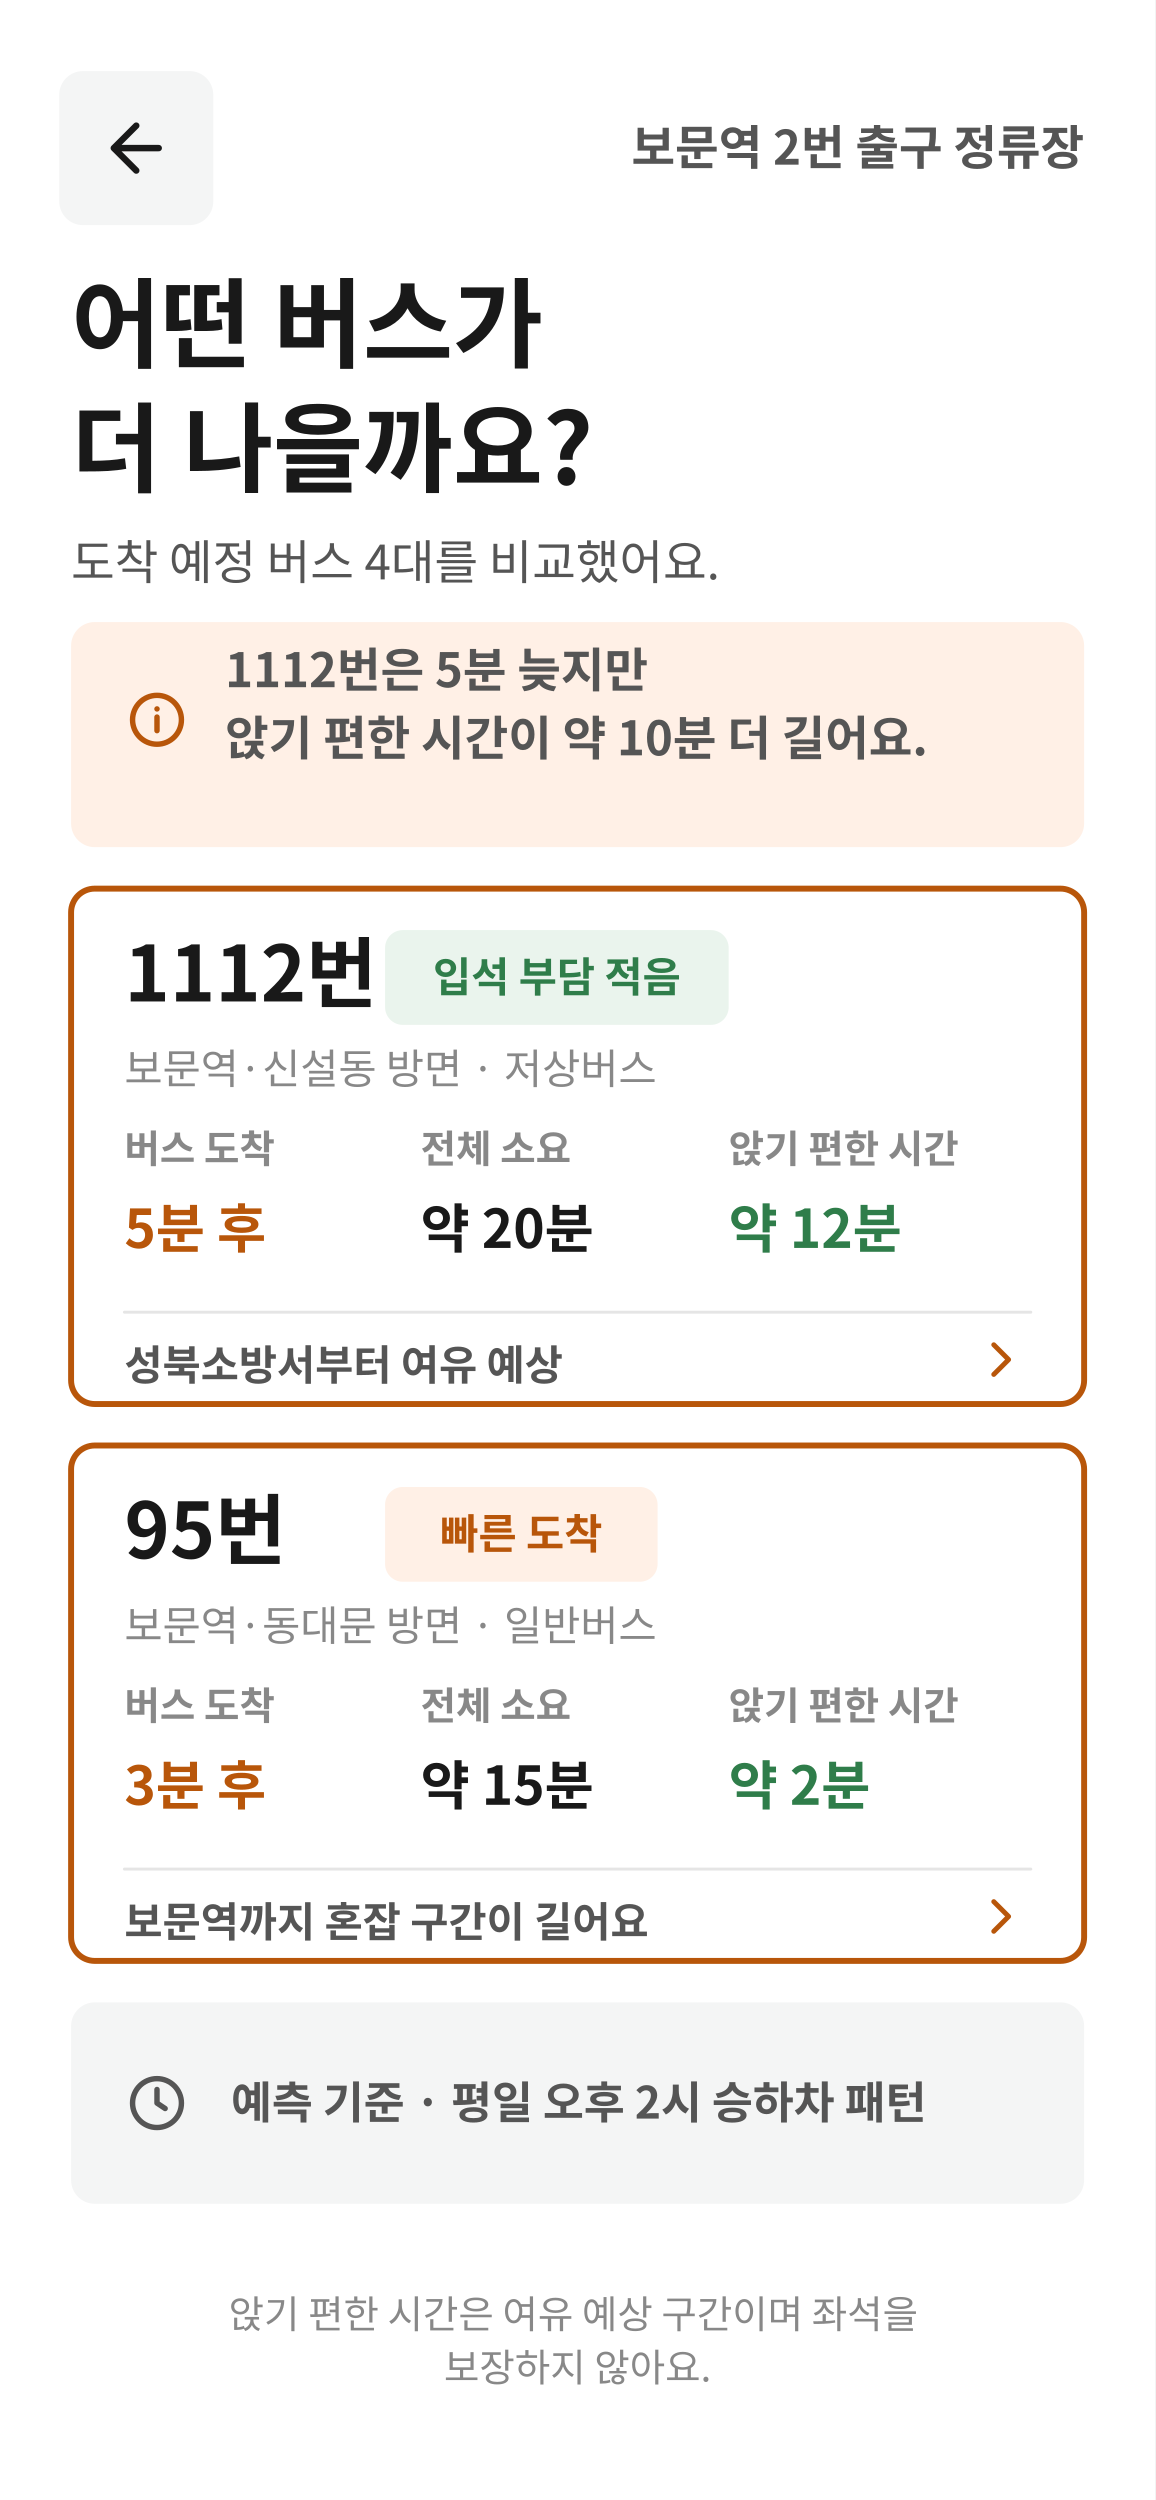
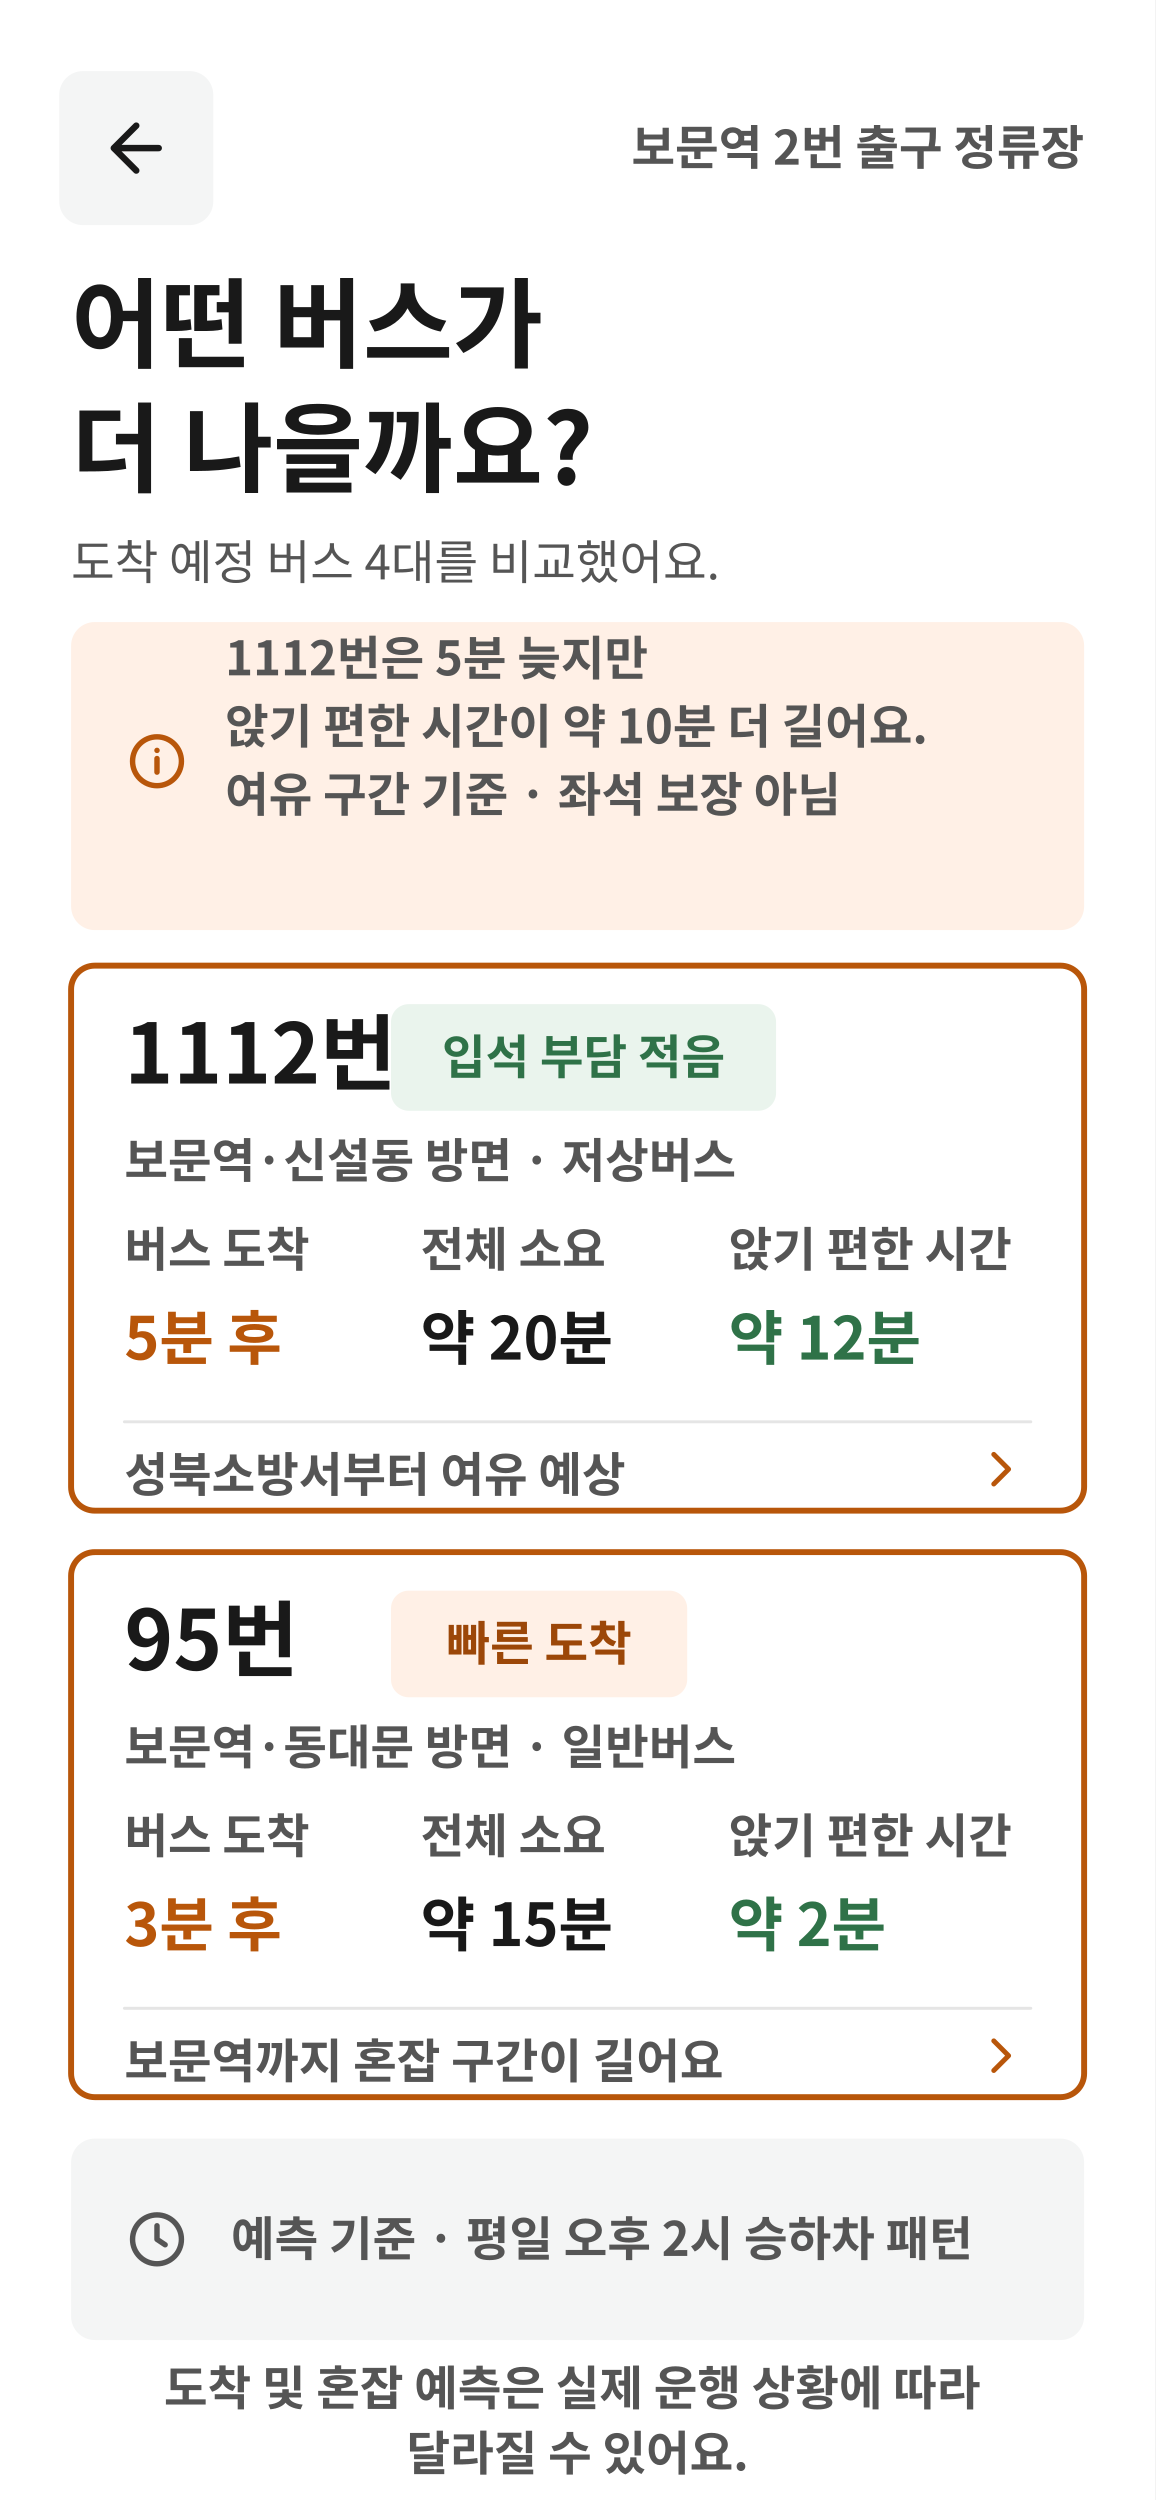
<svg xmlns="http://www.w3.org/2000/svg" width="390" height="844" viewBox="0 0 390 844" role="img" aria-label="앉기 편한 시간과 빠른 도착 버스 비교 화면">
  <rect x="0" y="0" width="390" height="844" rx="0" fill="#FFFFFF" stroke="none" stroke-width="1" />
  <rect x="20" y="24" width="52" height="52" rx="8" fill="#F4F5F5" stroke="none" stroke-width="1" />
  <g transform="translate(33 37) scale(1.083333)">
    <path d="M19 12H5M12 19l-7-7 7-7" fill="none" stroke="#191919" stroke-width="2" stroke-linecap="round" stroke-linejoin="round" />
  </g>
  <text x="366" y="50" font-family="Noto Sans CJK KR, Malgun Gothic, sans-serif" font-size="16" font-weight="700" fill="#555555" text-anchor="end" dominant-baseline="middle" letter-spacing="0">보문역 2번 출구 정류장</text>
  <text x="24" y="110" font-family="Noto Sans CJK KR, Malgun Gothic, sans-serif" font-size="33" font-weight="800" fill="#191919" text-anchor="start" dominant-baseline="middle" letter-spacing="0">어떤 버스가</text>
  <text x="24" y="152" font-family="Noto Sans CJK KR, Malgun Gothic, sans-serif" font-size="33" font-weight="800" fill="#191919" text-anchor="start" dominant-baseline="middle" letter-spacing="0">더 나을까요?</text>
  <text x="24" y="190" font-family="Noto Sans CJK KR, Malgun Gothic, sans-serif" font-size="16" font-weight="500" fill="#555555" text-anchor="start" dominant-baseline="middle" letter-spacing="0">도착 예정 버스 4대를 비교했어요.</text>
-   <rect x="24" y="210" width="342" height="76" rx="8" fill="#FFF0E6" stroke="none" stroke-width="1" />
-   <g transform="translate(42 232) scale(0.9166667)">
+   <rect x="24" y="210" width="342" height="104" rx="8" fill="#FFF0E6" stroke="none" stroke-width="1" />
+   <g transform="translate(42 246) scale(0.9166667)">
    <circle cx="12" cy="12" r="9" fill="none" stroke="#B8560A" stroke-width="2" stroke-linecap="round" stroke-linejoin="round" />
    <path d="M12 11v5M12 8h.01" fill="none" stroke="#B8560A" stroke-width="2" stroke-linecap="round" stroke-linejoin="round" />
  </g>
-   <text x="76" y="232" font-family="Noto Sans CJK KR, Malgun Gothic, sans-serif" font-size="16" font-weight="700" fill="#555555" text-anchor="start" letter-spacing="0">
+   <text x="76" y="228" font-family="Noto Sans CJK KR, Malgun Gothic, sans-serif" font-size="16" font-weight="700" fill="#555555" text-anchor="start" letter-spacing="0">
    <tspan x="76" dy="0">1112번은 5분 늦지만</tspan>
    <tspan x="76" dy="23">앉기 편한 시간이 약 10분 더 길어요.</tspan>
+     <tspan x="76" dy="23">여유 구간 기준 · 좌석 보장 아님</tspan>
  </text>
-   <rect x="24" y="300" width="342" height="174" rx="8" fill="#FFFFFF" stroke="#B8560A" stroke-width="2" />
-   <text x="42" y="329" font-family="Noto Sans CJK KR, Malgun Gothic, sans-serif" font-size="26" font-weight="800" fill="#191919" text-anchor="start" dominant-baseline="middle" letter-spacing="0">1112번</text>
-   <rect x="130" y="314" width="116" height="32" rx="6" fill="#EAF4ED" stroke="none" stroke-width="1" />
-   <text x="188" y="330" font-family="Noto Sans CJK KR, Malgun Gothic, sans-serif" font-size="14" font-weight="800" fill="#2F7D4A" text-anchor="middle" dominant-baseline="middle" letter-spacing="0">입석 부담 적음</text>
-   <text x="42" y="361" font-family="Noto Sans CJK KR, Malgun Gothic, sans-serif" font-size="14" font-weight="500" fill="#888888" text-anchor="start" dominant-baseline="middle" letter-spacing="0">보문역·신설동 방면 · 저상버스</text>
-   <text x="42" y="388" font-family="Noto Sans CJK KR, Malgun Gothic, sans-serif" font-size="13" font-weight="600" fill="#888888" text-anchor="start" dominant-baseline="middle" letter-spacing="0">버스 도착</text>
-   <text x="42" y="415" font-family="Noto Sans CJK KR, Malgun Gothic, sans-serif" font-size="18" font-weight="800" fill="#B8560A" text-anchor="start" dominant-baseline="middle" letter-spacing="0">5분 후</text>
-   <text x="142" y="388" font-family="Noto Sans CJK KR, Malgun Gothic, sans-serif" font-size="13" font-weight="600" fill="#888888" text-anchor="start" dominant-baseline="middle" letter-spacing="0">전체 소요</text>
-   <text x="142" y="415" font-family="Noto Sans CJK KR, Malgun Gothic, sans-serif" font-size="18" font-weight="800" fill="#191919" text-anchor="start" dominant-baseline="middle" letter-spacing="0">약 20분</text>
-   <text x="246" y="388" font-family="Noto Sans CJK KR, Malgun Gothic, sans-serif" font-size="13" font-weight="600" fill="#888888" text-anchor="start" dominant-baseline="middle" letter-spacing="0">앉기 편한 시간</text>
-   <text x="246" y="415" font-family="Noto Sans CJK KR, Malgun Gothic, sans-serif" font-size="18" font-weight="800" fill="#2F7D4A" text-anchor="start" dominant-baseline="middle" letter-spacing="0">약 12분</text>
-   <line x1="42" y1="443" x2="348" y2="443" stroke="#E5E5E5" stroke-width="1" stroke-linecap="round" />
-   <text x="42" y="461" font-family="Noto Sans CJK KR, Malgun Gothic, sans-serif" font-size="14" font-weight="600" fill="#555555" text-anchor="start" dominant-baseline="middle" letter-spacing="0">성북소방서부터 여유 예상</text>
-   <g transform="translate(328 449) scale(0.8333333)">
+   <rect x="24" y="326" width="342" height="184" rx="8" fill="#FFFFFF" stroke="#B8560A" stroke-width="2" />
+   <text x="42" y="356" font-family="Noto Sans CJK KR, Malgun Gothic, sans-serif" font-size="28" font-weight="800" fill="#191919" text-anchor="start" dominant-baseline="middle" letter-spacing="0">1112번</text>
+   <rect x="132" y="339" width="130" height="36" rx="6" fill="#EAF4ED" stroke="none" stroke-width="1" />
+   <text x="197" y="357" font-family="Noto Sans CJK KR, Malgun Gothic, sans-serif" font-size="16" font-weight="800" fill="#2F7248" text-anchor="middle" dominant-baseline="middle" letter-spacing="0">입석 부담 적음</text>
+   <text x="42" y="392" font-family="Noto Sans CJK KR, Malgun Gothic, sans-serif" font-size="16" font-weight="600" fill="#555555" text-anchor="start" dominant-baseline="middle" letter-spacing="0">보문역·신설동 방면 · 저상버스</text>
+   <text x="42" y="422" font-family="Noto Sans CJK KR, Malgun Gothic, sans-serif" font-size="16" font-weight="600" fill="#555555" text-anchor="start" dominant-baseline="middle" letter-spacing="0">버스 도착</text>
+   <text x="42" y="452" font-family="Noto Sans CJK KR, Malgun Gothic, sans-serif" font-size="20" font-weight="800" fill="#B8560A" text-anchor="start" dominant-baseline="middle" letter-spacing="0">5분 후</text>
+   <text x="142" y="422" font-family="Noto Sans CJK KR, Malgun Gothic, sans-serif" font-size="16" font-weight="600" fill="#555555" text-anchor="start" dominant-baseline="middle" letter-spacing="0">전체 소요</text>
+   <text x="142" y="452" font-family="Noto Sans CJK KR, Malgun Gothic, sans-serif" font-size="20" font-weight="800" fill="#191919" text-anchor="start" dominant-baseline="middle" letter-spacing="0">약 20분</text>
+   <text x="246" y="422" font-family="Noto Sans CJK KR, Malgun Gothic, sans-serif" font-size="16" font-weight="600" fill="#555555" text-anchor="start" dominant-baseline="middle" letter-spacing="0">앉기 편한 시간</text>
+   <text x="246" y="452" font-family="Noto Sans CJK KR, Malgun Gothic, sans-serif" font-size="20" font-weight="800" fill="#2F7248" text-anchor="start" dominant-baseline="middle" letter-spacing="0">약 12분</text>
+   <line x1="42" y1="480" x2="348" y2="480" stroke="#E5E5E5" stroke-width="1" stroke-linecap="round" />
+   <text x="42" y="498" font-family="Noto Sans CJK KR, Malgun Gothic, sans-serif" font-size="16" font-weight="600" fill="#555555" text-anchor="start" dominant-baseline="middle" letter-spacing="0">성북소방서부터 여유 예상</text>
+   <g transform="translate(328 486) scale(0.8333333)">
    <path d="m9 18 6-6-6-6" fill="none" stroke="#B8560A" stroke-width="2" stroke-linecap="round" stroke-linejoin="round" />
  </g>
-   <rect x="24" y="488" width="342" height="174" rx="8" fill="#FFFFFF" stroke="#B8560A" stroke-width="2" />
-   <text x="42" y="517" font-family="Noto Sans CJK KR, Malgun Gothic, sans-serif" font-size="26" font-weight="800" fill="#191919" text-anchor="start" dominant-baseline="middle" letter-spacing="0">95번</text>
-   <rect x="130" y="502" width="92" height="32" rx="6" fill="#FFF0E6" stroke="none" stroke-width="1" />
-   <text x="176" y="518" font-family="Noto Sans CJK KR, Malgun Gothic, sans-serif" font-size="14" font-weight="800" fill="#B8560A" text-anchor="middle" dominant-baseline="middle" letter-spacing="0">빠른 도착</text>
-   <text x="42" y="549" font-family="Noto Sans CJK KR, Malgun Gothic, sans-serif" font-size="14" font-weight="500" fill="#888888" text-anchor="start" dominant-baseline="middle" letter-spacing="0">보문역·동대문 방면 · 일반버스</text>
-   <text x="42" y="576" font-family="Noto Sans CJK KR, Malgun Gothic, sans-serif" font-size="13" font-weight="600" fill="#888888" text-anchor="start" dominant-baseline="middle" letter-spacing="0">버스 도착</text>
-   <text x="42" y="603" font-family="Noto Sans CJK KR, Malgun Gothic, sans-serif" font-size="18" font-weight="800" fill="#B8560A" text-anchor="start" dominant-baseline="middle" letter-spacing="0">3분 후</text>
-   <text x="142" y="576" font-family="Noto Sans CJK KR, Malgun Gothic, sans-serif" font-size="13" font-weight="600" fill="#888888" text-anchor="start" dominant-baseline="middle" letter-spacing="0">전체 소요</text>
-   <text x="142" y="603" font-family="Noto Sans CJK KR, Malgun Gothic, sans-serif" font-size="18" font-weight="800" fill="#191919" text-anchor="start" dominant-baseline="middle" letter-spacing="0">약 15분</text>
-   <text x="246" y="576" font-family="Noto Sans CJK KR, Malgun Gothic, sans-serif" font-size="13" font-weight="600" fill="#888888" text-anchor="start" dominant-baseline="middle" letter-spacing="0">앉기 편한 시간</text>
-   <text x="246" y="603" font-family="Noto Sans CJK KR, Malgun Gothic, sans-serif" font-size="18" font-weight="800" fill="#2F7D4A" text-anchor="start" dominant-baseline="middle" letter-spacing="0">약 2분</text>
-   <line x1="42" y1="631" x2="348" y2="631" stroke="#E5E5E5" stroke-width="1" stroke-linecap="round" />
-   <text x="42" y="649" font-family="Noto Sans CJK KR, Malgun Gothic, sans-serif" font-size="14" font-weight="600" fill="#555555" text-anchor="start" dominant-baseline="middle" letter-spacing="0">보문역까지 혼잡 구간이 길어요</text>
-   <g transform="translate(328 637) scale(0.8333333)">
+   <rect x="24" y="524" width="342" height="184" rx="8" fill="#FFFFFF" stroke="#B8560A" stroke-width="2" />
+   <text x="42" y="554" font-family="Noto Sans CJK KR, Malgun Gothic, sans-serif" font-size="28" font-weight="800" fill="#191919" text-anchor="start" dominant-baseline="middle" letter-spacing="0">95번</text>
+   <rect x="132" y="537" width="100" height="36" rx="6" fill="#FFF0E6" stroke="none" stroke-width="1" />
+   <text x="182" y="555" font-family="Noto Sans CJK KR, Malgun Gothic, sans-serif" font-size="16" font-weight="800" fill="#9C4708" text-anchor="middle" dominant-baseline="middle" letter-spacing="0">빠른 도착</text>
+   <text x="42" y="590" font-family="Noto Sans CJK KR, Malgun Gothic, sans-serif" font-size="16" font-weight="600" fill="#555555" text-anchor="start" dominant-baseline="middle" letter-spacing="0">보문역·동대문 방면 · 일반버스</text>
+   <text x="42" y="620" font-family="Noto Sans CJK KR, Malgun Gothic, sans-serif" font-size="16" font-weight="600" fill="#555555" text-anchor="start" dominant-baseline="middle" letter-spacing="0">버스 도착</text>
+   <text x="42" y="650" font-family="Noto Sans CJK KR, Malgun Gothic, sans-serif" font-size="20" font-weight="800" fill="#B8560A" text-anchor="start" dominant-baseline="middle" letter-spacing="0">3분 후</text>
+   <text x="142" y="620" font-family="Noto Sans CJK KR, Malgun Gothic, sans-serif" font-size="16" font-weight="600" fill="#555555" text-anchor="start" dominant-baseline="middle" letter-spacing="0">전체 소요</text>
+   <text x="142" y="650" font-family="Noto Sans CJK KR, Malgun Gothic, sans-serif" font-size="20" font-weight="800" fill="#191919" text-anchor="start" dominant-baseline="middle" letter-spacing="0">약 15분</text>
+   <text x="246" y="620" font-family="Noto Sans CJK KR, Malgun Gothic, sans-serif" font-size="16" font-weight="600" fill="#555555" text-anchor="start" dominant-baseline="middle" letter-spacing="0">앉기 편한 시간</text>
+   <text x="246" y="650" font-family="Noto Sans CJK KR, Malgun Gothic, sans-serif" font-size="20" font-weight="800" fill="#2F7248" text-anchor="start" dominant-baseline="middle" letter-spacing="0">약 2분</text>
+   <line x1="42" y1="678" x2="348" y2="678" stroke="#E5E5E5" stroke-width="1" stroke-linecap="round" />
+   <text x="42" y="696" font-family="Noto Sans CJK KR, Malgun Gothic, sans-serif" font-size="16" font-weight="600" fill="#555555" text-anchor="start" dominant-baseline="middle" letter-spacing="0">보문역까지 혼잡 구간이 길어요</text>
+   <g transform="translate(328 684) scale(0.8333333)">
    <path d="m9 18 6-6-6-6" fill="none" stroke="#B8560A" stroke-width="2" stroke-linecap="round" stroke-linejoin="round" />
  </g>
-   <rect x="24" y="676" width="342" height="68" rx="8" fill="#F4F5F5" stroke="none" stroke-width="1" />
-   <g transform="translate(42 699) scale(0.9166667)">
+   <rect x="24" y="722" width="342" height="68" rx="8" fill="#F4F5F5" stroke="none" stroke-width="1" />
+   <g transform="translate(42 745) scale(0.9166667)">
    <circle cx="12" cy="12" r="9" fill="none" stroke="#555555" stroke-width="2" stroke-linecap="round" stroke-linejoin="round" />
    <path d="M12 7v5l3 2" fill="none" stroke="#555555" stroke-width="2" stroke-linecap="round" stroke-linejoin="round" />
  </g>
-   <text x="78" y="710" font-family="Noto Sans CJK KR, Malgun Gothic, sans-serif" font-size="15" font-weight="600" fill="#555555" text-anchor="start" dominant-baseline="middle" letter-spacing="0">예측 기준 · 평일 오후 2시 승하차 패턴</text>
-   <text x="195" y="786" font-family="Noto Sans CJK KR, Malgun Gothic, sans-serif" font-size="13" font-weight="500" fill="#888888" text-anchor="middle" letter-spacing="0">
-     <tspan x="195" dy="0">앉기 편한 시간은 여유 예상 구간이며 좌석을</tspan>
-     <tspan x="195" dy="18">보장하지 않아요.</tspan>
+   <text x="78" y="756" font-family="Noto Sans CJK KR, Malgun Gothic, sans-serif" font-size="16" font-weight="600" fill="#555555" text-anchor="start" dominant-baseline="middle" letter-spacing="0">예측 기준 · 평일 오후 2시 승하차 패턴</text>
+   <text x="195" y="812" font-family="Noto Sans CJK KR, Malgun Gothic, sans-serif" font-size="16" font-weight="600" fill="#555555" text-anchor="middle" letter-spacing="0">
+     <tspan x="195" dy="0">도착 및 혼잡 예측은 실제 운행 상황에 따라</tspan>
+     <tspan x="195" dy="22">달라질 수 있어요.</tspan>
  </text>
</svg>
